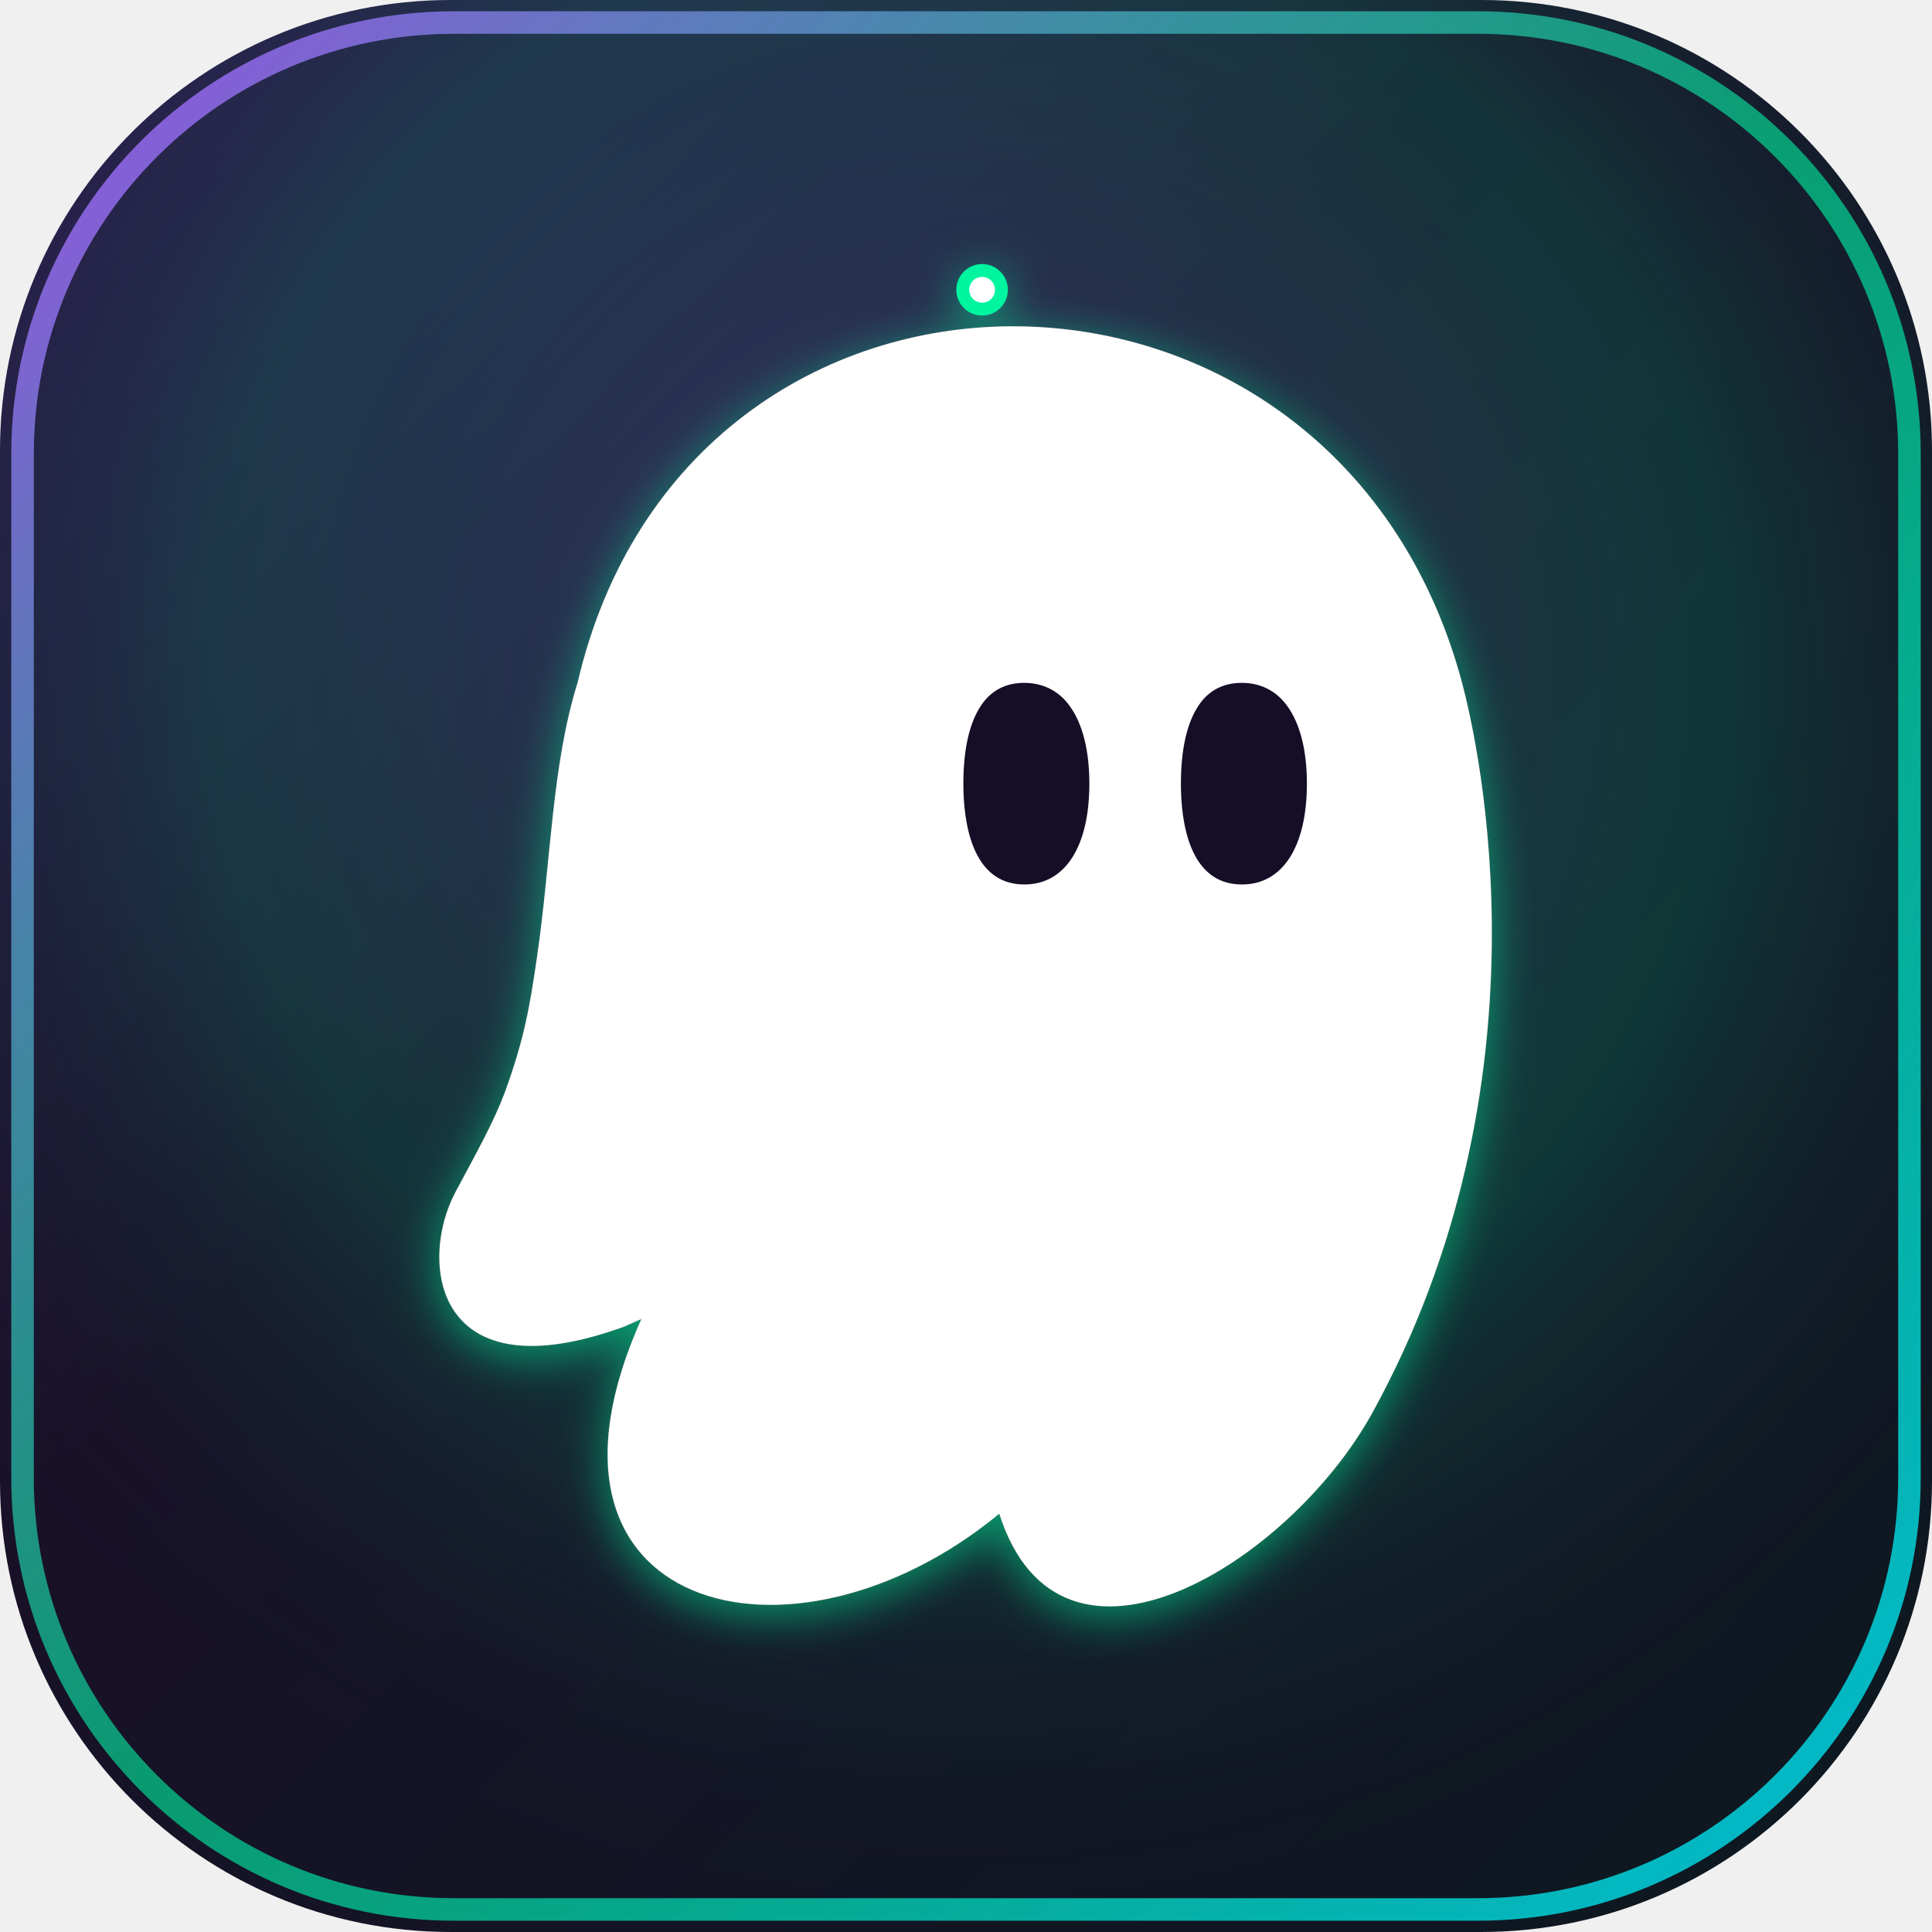
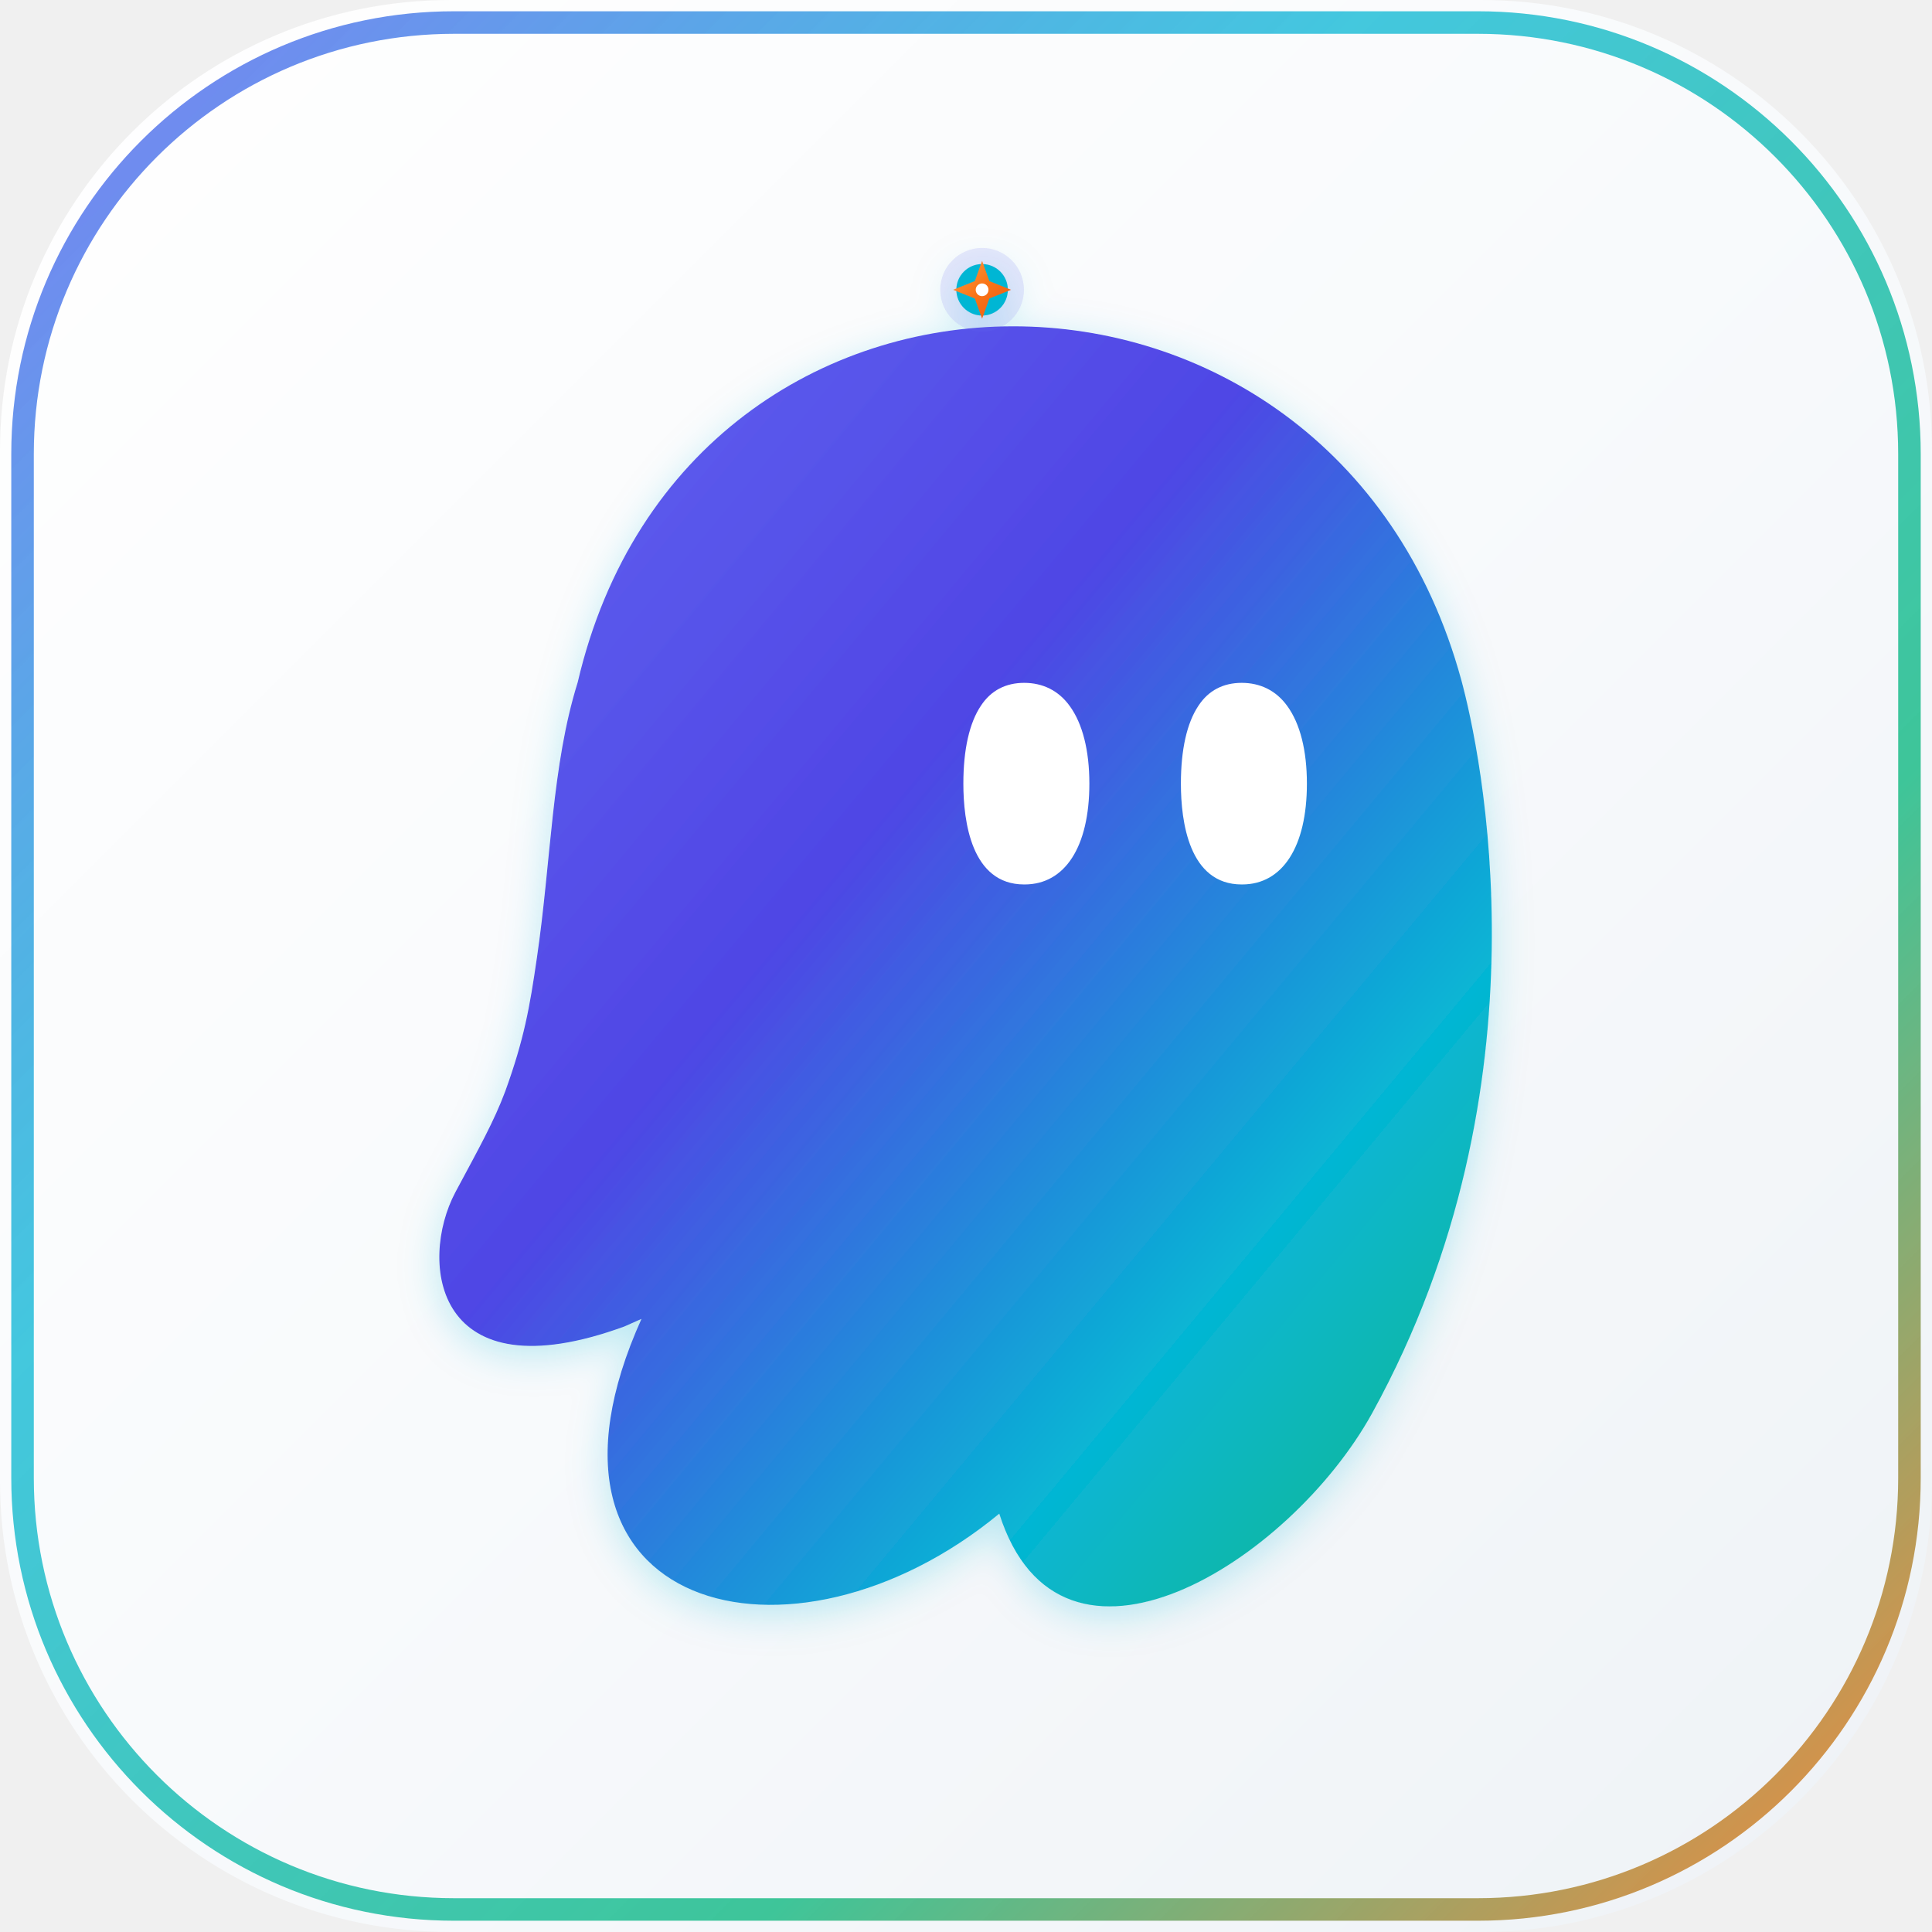
<svg xmlns="http://www.w3.org/2000/svg" viewBox="0 0 1200 1200" width="100%" height="100%">
  <defs>
-     <linearGradient id="auBgDark" x1="0%" y1="0%" x2="100%" y2="100%">
-       <stop offset="0%" stop-color="#2D1B4E" />
-       <stop offset="40%" stop-color="#181128" />
-       <stop offset="100%" stop-color="#0D1920" />
+     <linearGradient id="auBgLight" x1="0%" y1="0%" x2="100%" y2="100%">
+       <stop offset="0%" stop-color="#FFFFFF" />
+       <stop offset="50%" stop-color="#F8FAFC" />
+       <stop offset="100%" stop-color="#EEF2F6" />
    </linearGradient>
-     <linearGradient id="auBorderDark" x1="0%" y1="0%" x2="100%" y2="100%">
-       <stop offset="0%" stop-color="#A855F7" stop-opacity="0.9" />
-       <stop offset="50%" stop-color="#00F5A0" stop-opacity="0.6" />
-       <stop offset="100%" stop-color="#00E5FF" stop-opacity="0.8" />
+     <linearGradient id="auBorderLight" x1="0%" y1="0%" x2="100%" y2="100%">
+       <stop offset="0%" stop-color="#6366F1" stop-opacity="0.85" />
+       <stop offset="35%" stop-color="#06B6D4" stop-opacity="0.75" />
+       <stop offset="70%" stop-color="#10B981" stop-opacity="0.8" />
+       <stop offset="100%" stop-color="#F97316" stop-opacity="0.85" />
    </linearGradient>
-     <filter id="auGlow" x="-20%" y="-20%" width="140%" height="140%">
-       <feDropShadow dx="0" dy="24" stdDeviation="36" flood-color="#A855F7" flood-opacity="0.45" />
-       <feDropShadow dx="0" dy="6" stdDeviation="14" flood-color="#00F5A0" flood-opacity="0.55" />
+     <linearGradient id="auGhostGrad" x1="0%" y1="0%" x2="100%" y2="100%">
+       <stop offset="0%" stop-color="#6366F1" />
+       <stop offset="40%" stop-color="#4F46E5" />
+       <stop offset="75%" stop-color="#06B6D4" />
+       <stop offset="100%" stop-color="#10B981" />
+     </linearGradient>
+     <linearGradient id="auStarGrad" x1="0%" y1="0%" x2="100%" y2="100%">
+       <stop offset="0%" stop-color="#FF9E44" />
+       <stop offset="50%" stop-color="#F97316" />
+       <stop offset="100%" stop-color="#EA580C" />
+     </linearGradient>
+     <filter id="auShadowL" x="-20%" y="-20%" width="140%" height="140%">
+       <feDropShadow dx="0" dy="18" stdDeviation="24" flood-color="#4F46E5" flood-opacity="0.22" />
+       <feDropShadow dx="0" dy="6" stdDeviation="12" flood-color="#06B6D4" flood-opacity="0.25" />
    </filter>
-     <radialGradient id="auAura" cx="50%" cy="35%" r="65%">
-       <stop offset="0%" stop-color="#A855F7" stop-opacity="0.25" />
-       <stop offset="60%" stop-color="#00F5A0" stop-opacity="0.15" />
-       <stop offset="100%" stop-color="#181128" stop-opacity="0" />
-     </radialGradient>
  </defs>
-   <rect width="1200" height="1200" rx="280" fill="url(#auBgDark)" />
-   <rect width="1200" height="1200" rx="280" fill="url(#auAura)" />
-   <rect x="14" y="14" width="1172" height="1172" rx="268" fill="none" stroke="url(#auBorderDark)" stroke-width="14" />
-   <g filter="url(#auGlow)">
-     <path d="M398.554 818.914C316.315 1001.03 491.477 1046.74 620.672 940.156C658.687 1059.66 801.052 970.473 852.234 877.795C964.787 673.567 919.318 465.357 907.64 422.374C827.637 129.443 427.623 128.946 358.8 423.865C342.651 475.544 342.402 534.18 333.458 595.051C328.986 625.86 325.507 645.488 313.83 677.785C306.873 696.424 297.68 712.819 282.773 740.645C259.915 783.881 269.604 867.113 387.87 823.883L399.051 818.914H398.554Z" fill="#FFFFFF" />
-     <path d="M636.123 549.353C603.328 549.353 598.359 510.097 598.359 486.742C598.359 465.623 602.086 448.977 609.293 438.293C615.504 428.852 624.697 424.131 636.123 424.131C647.555 424.131 657.492 428.852 664.447 438.541C672.398 449.474 676.623 466.12 676.623 486.742C676.623 525.998 661.471 549.353 636.375 549.353H636.123Z" fill="#181128" />
-     <path d="M771.24 549.353C738.445 549.353 733.477 510.097 733.477 486.742C733.477 465.623 737.203 448.977 744.41 438.293C750.621 428.852 759.814 424.131 771.24 424.131C782.672 424.131 792.609 428.852 799.564 438.541C807.516 449.474 811.74 466.12 811.74 486.742C811.74 525.998 796.588 549.353 771.492 549.353H771.24Z" fill="#181128" />
-     <circle cx="610" cy="180" r="16" fill="#00F5A0" />
-     <circle cx="610" cy="180" r="8" fill="#FFFFFF" />
+   <rect width="1200" height="1200" rx="280" fill="url(#auBgLight)" />
+   <rect x="14" y="14" width="1172" height="1172" rx="268" fill="none" stroke="url(#auBorderLight)" stroke-width="14" />
+   <g filter="url(#auShadowL)">
+     <path d="M398.554 818.914C316.315 1001.03 491.477 1046.74 620.672 940.156C658.687 1059.66 801.052 970.473 852.234 877.795C964.787 673.567 919.318 465.357 907.64 422.374C827.637 129.443 427.623 128.946 358.8 423.865C342.651 475.544 342.402 534.18 333.458 595.051C328.986 625.86 325.507 645.488 313.83 677.785C306.873 696.424 297.68 712.819 282.773 740.645C259.915 783.881 269.604 867.113 387.87 823.883L399.051 818.914H398.554Z" fill="url(#auGhostGrad)" />
+     <path d="M636.123 549.353C603.328 549.353 598.359 510.097 598.359 486.742C598.359 465.623 602.086 448.977 609.293 438.293C615.504 428.852 624.697 424.131 636.123 424.131C647.555 424.131 657.492 428.852 664.447 438.541C672.398 449.474 676.623 466.12 676.623 486.742C676.623 525.998 661.471 549.353 636.375 549.353H636.123Z" fill="#FFFFFF" />
+     <path d="M771.24 549.353C738.445 549.353 733.477 510.097 733.477 486.742C733.477 465.623 737.203 448.977 744.41 438.293C750.621 428.852 759.814 424.131 771.24 424.131C782.672 424.131 792.609 428.852 799.564 438.541C807.516 449.474 811.74 466.12 811.74 486.742C811.74 525.998 796.588 549.353 771.492 549.353H771.24Z" fill="#FFFFFF" />
+     <circle cx="610" cy="180" r="26" fill="#6366F1" opacity="0.15" />
+     <circle cx="610" cy="180" r="16" fill="#06B6D4" />
+     <g transform="translate(610, 180) scale(1.8)">
+       <polygon points="0,-10 2.5,-3 10,0 2.5,3 0,10 -2.5,3 -10,0 -2.5,-3" fill="url(#auStarGrad)" />
+       <circle cx="0" cy="0" r="2.2" fill="#FFFFFF" />
+     </g>
  </g>
</svg>
